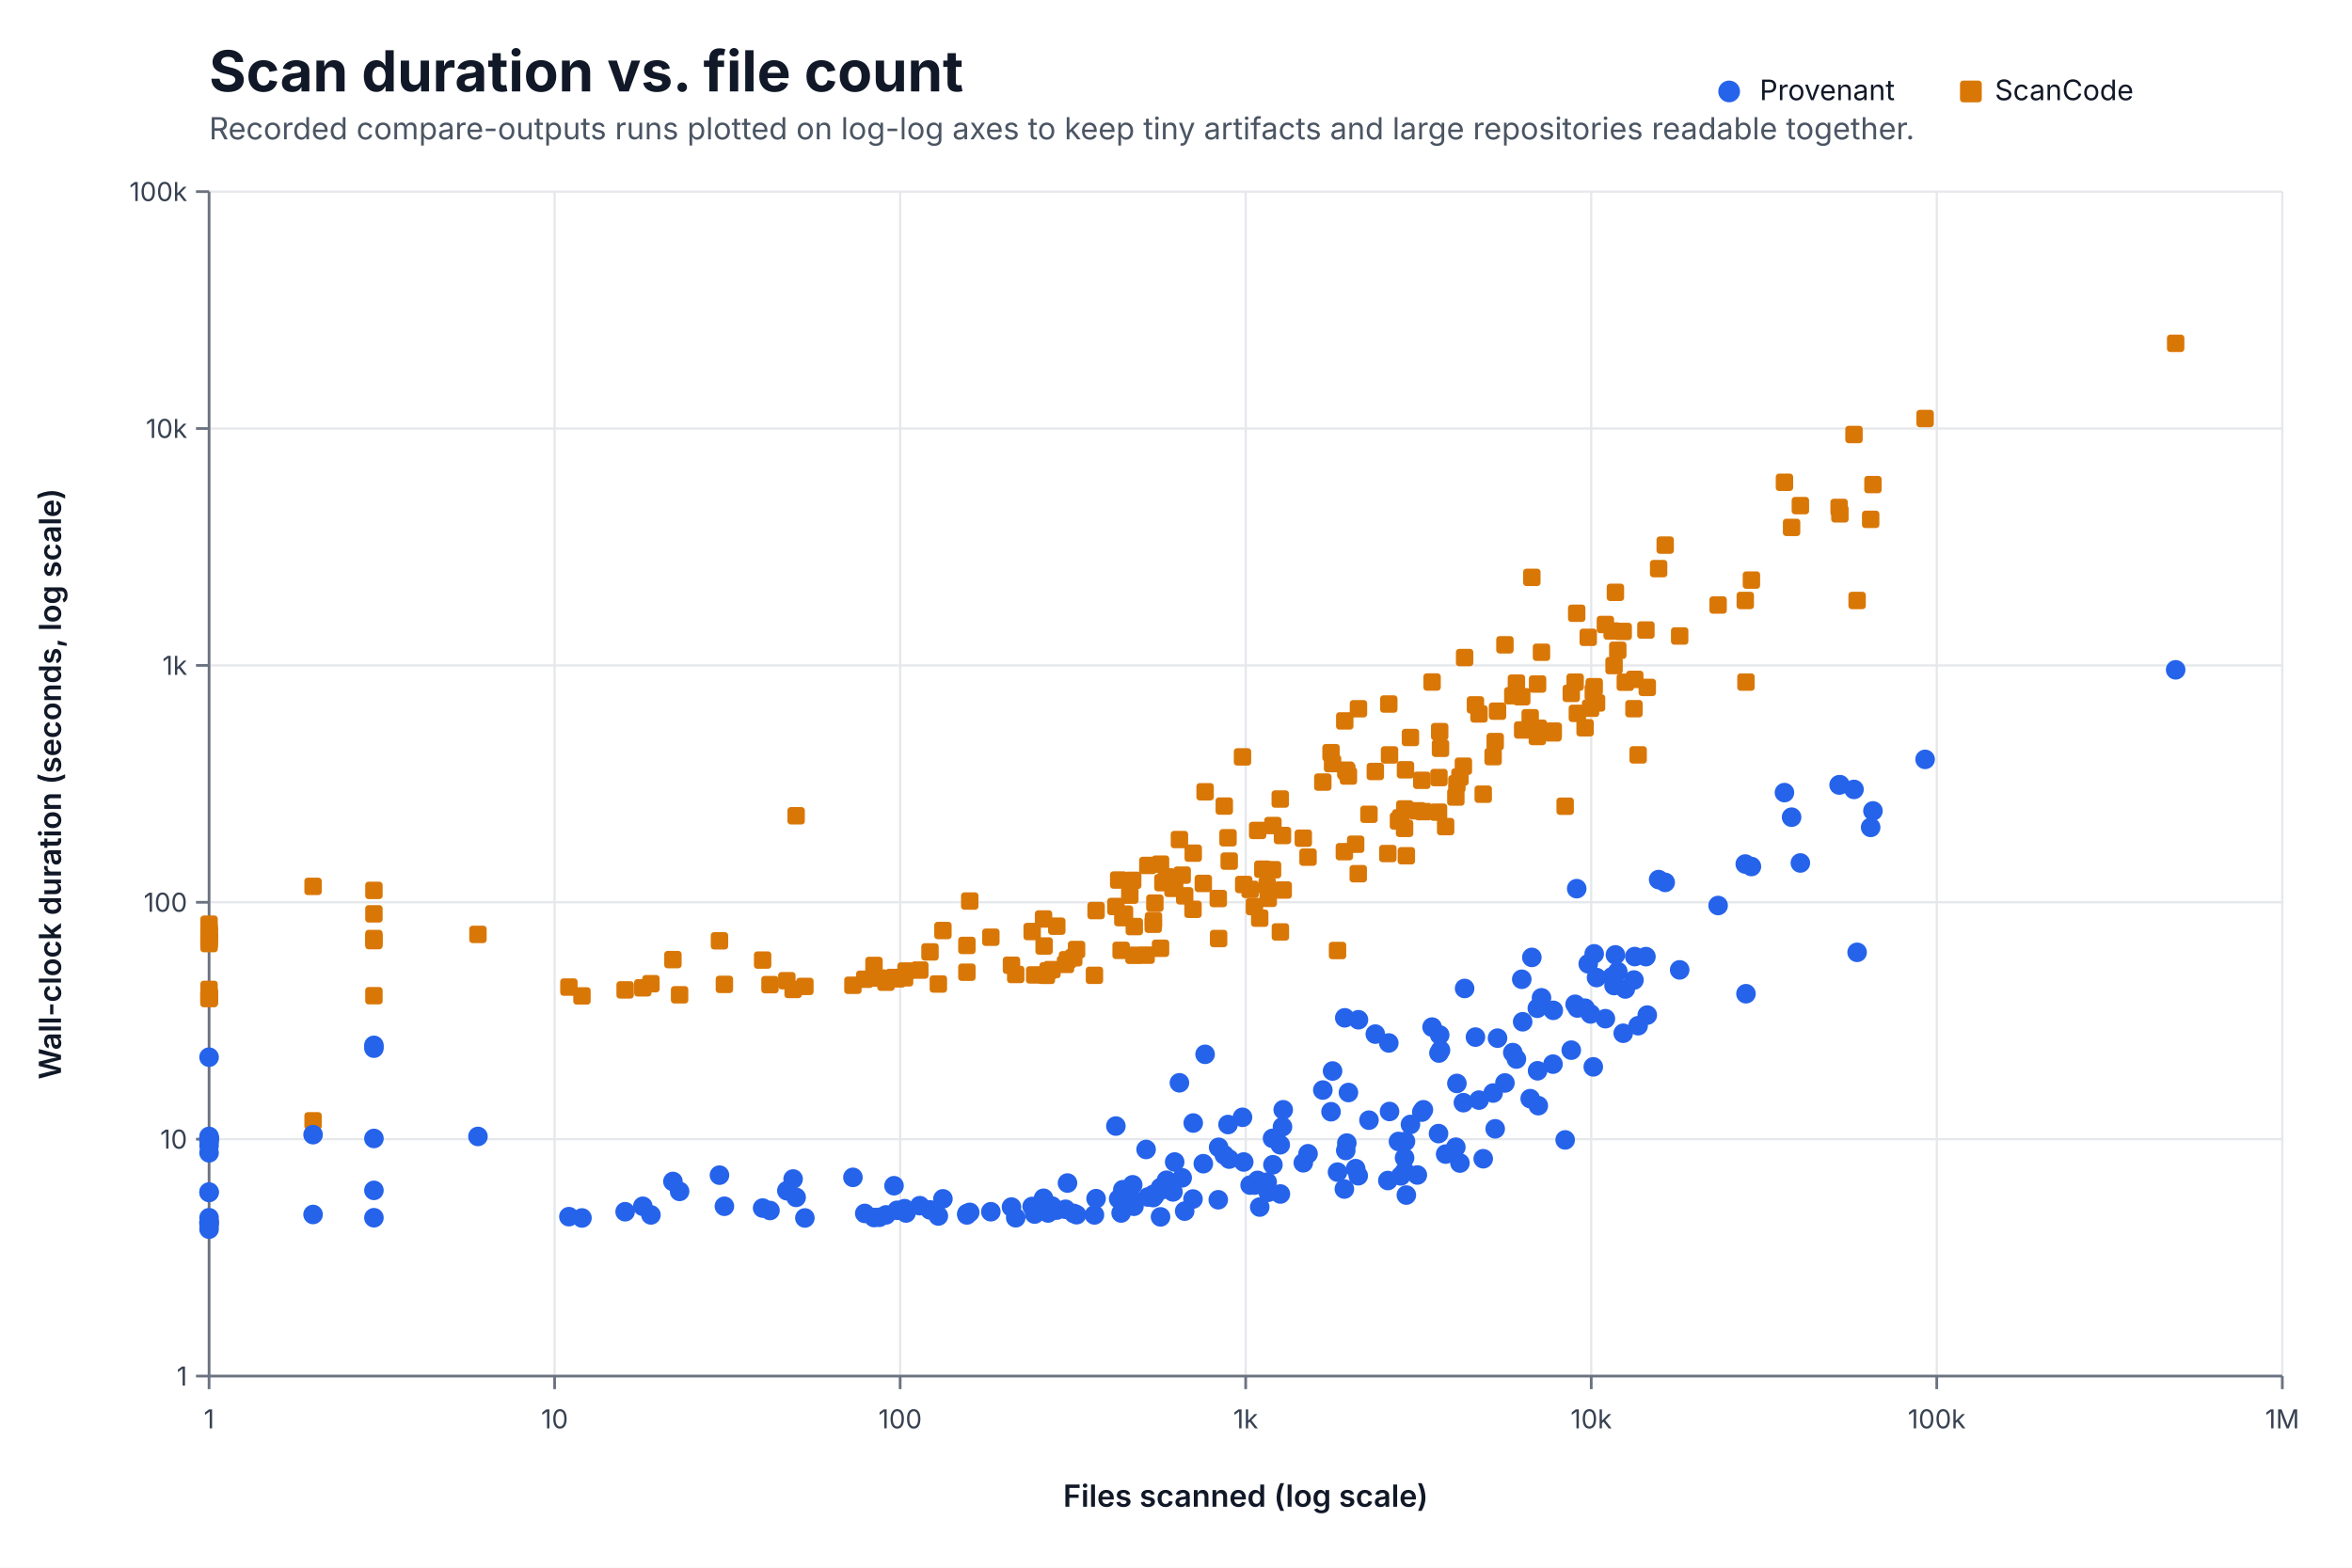
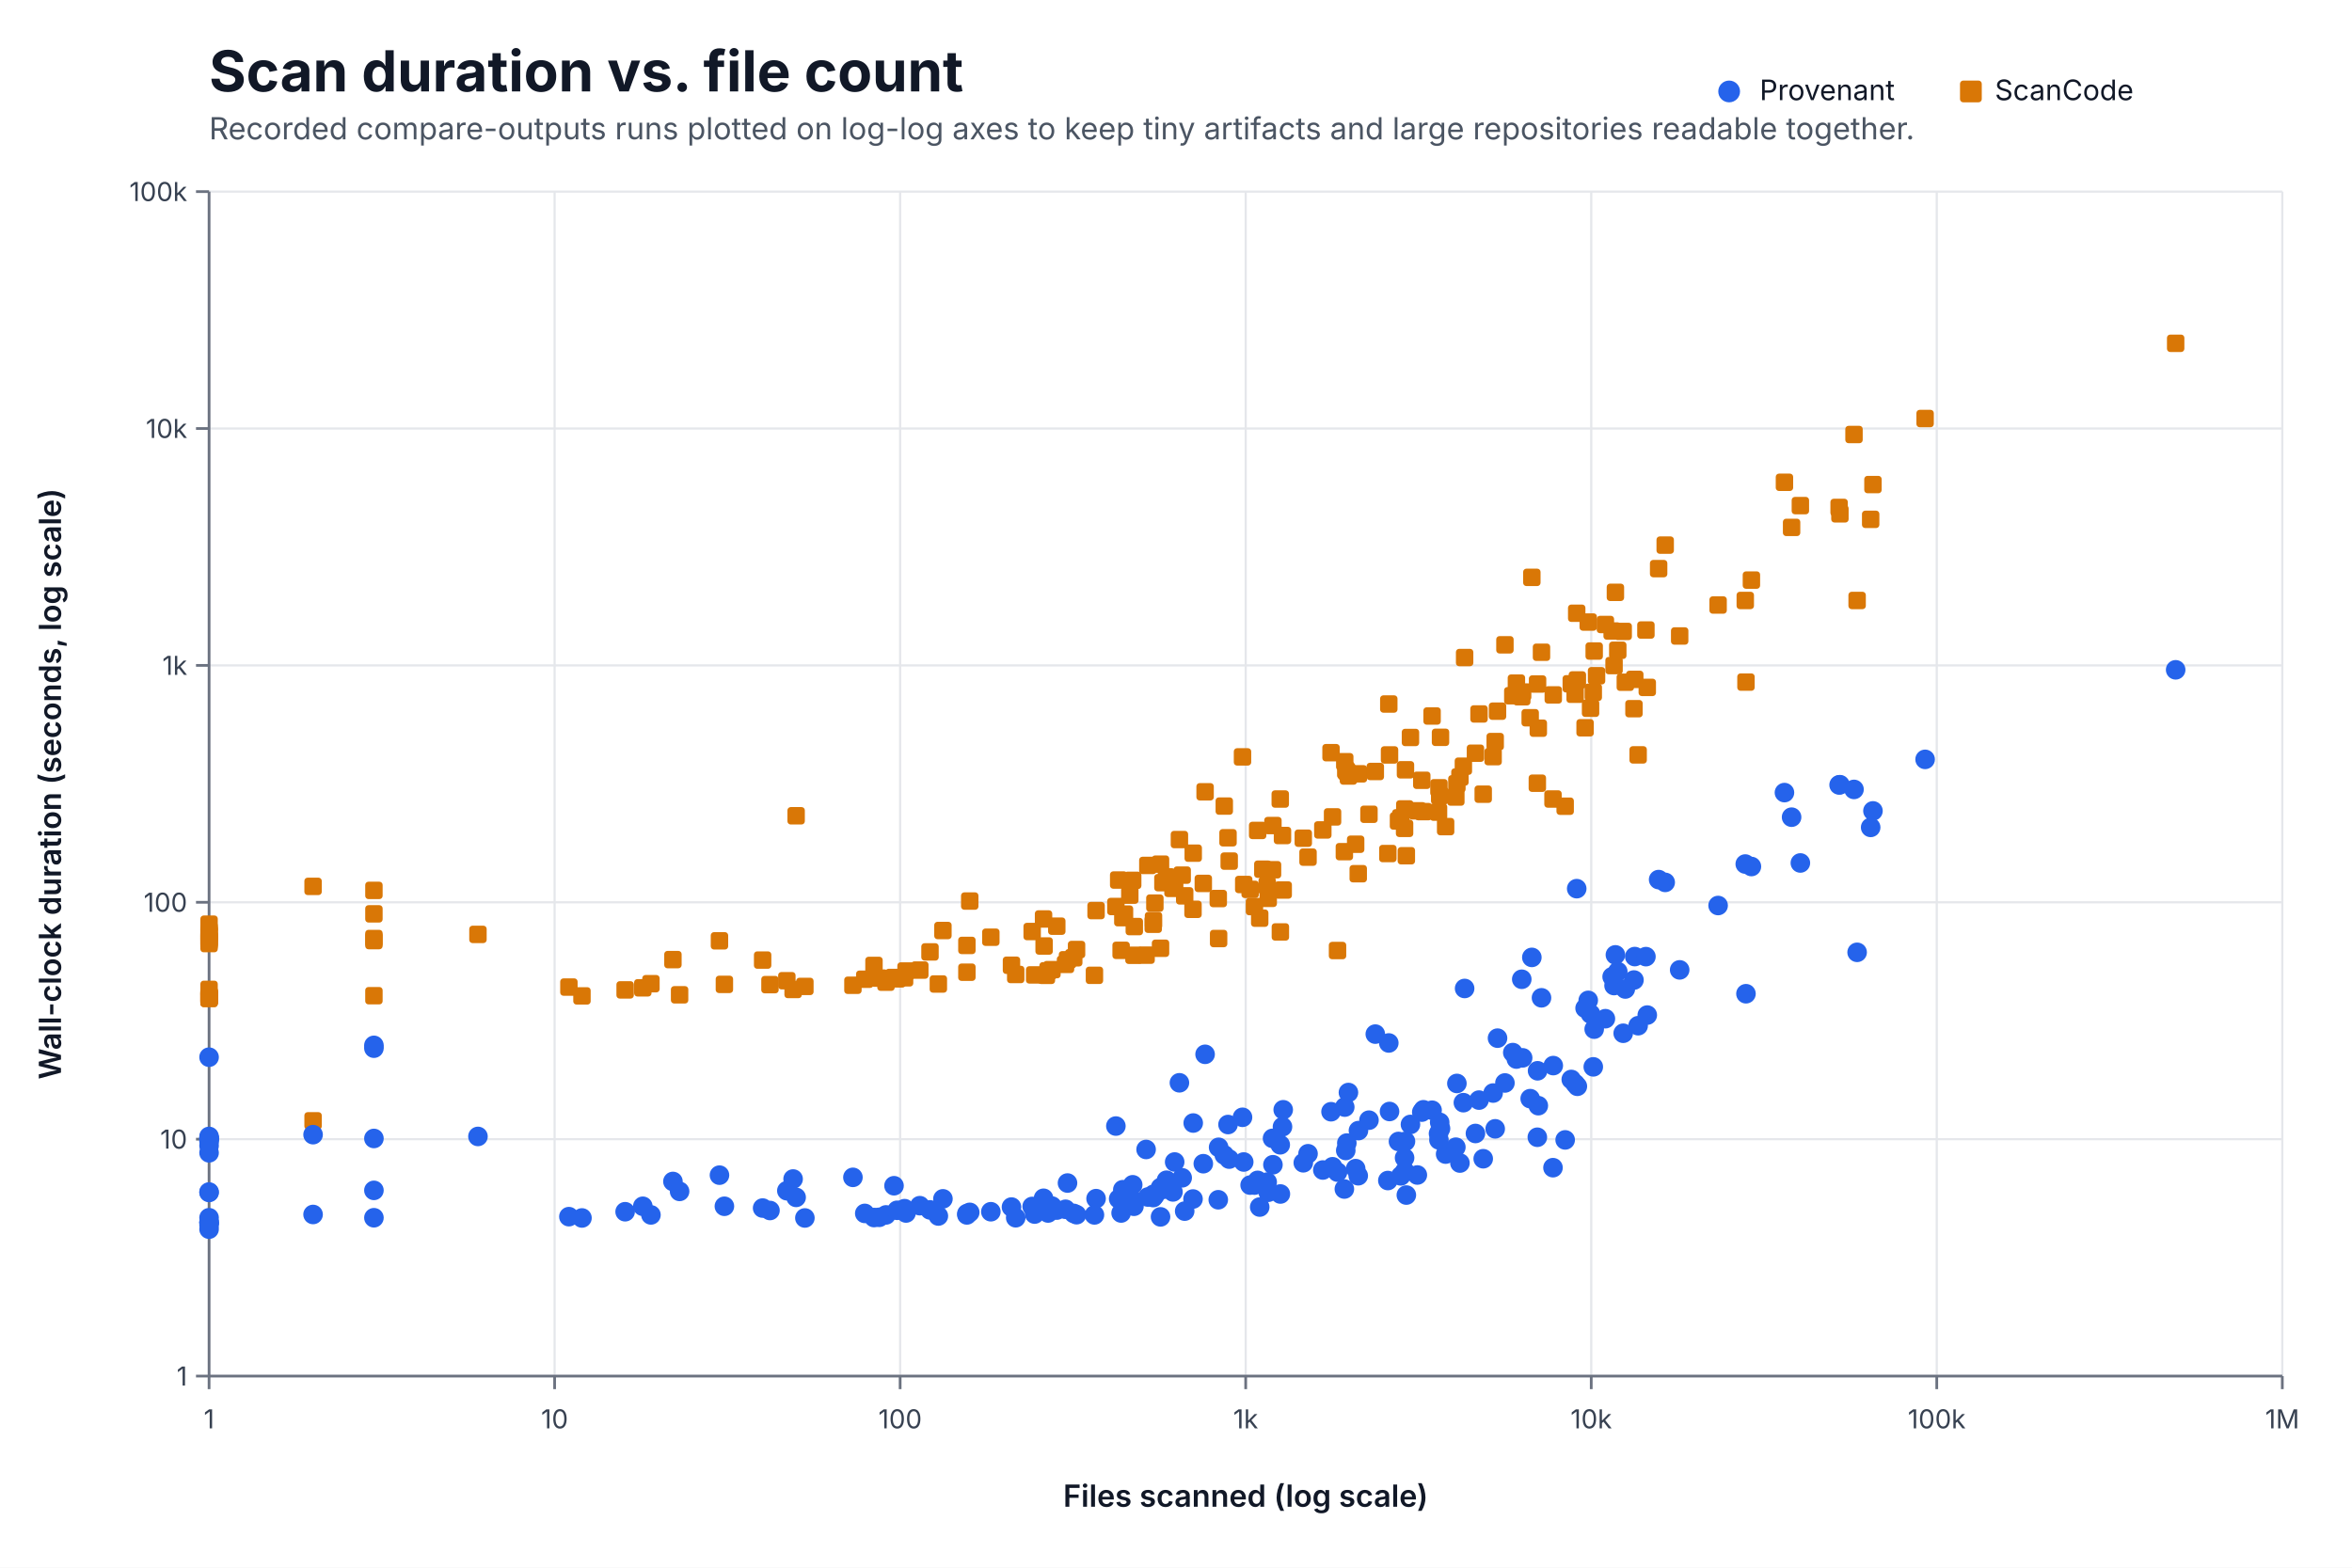
<svg xmlns="http://www.w3.org/2000/svg" width="1080" height="720" viewBox="0 0 1080 720" role="img" aria-labelledby="title desc">
  <style>
    text { font-family: -apple-system, BlinkMacSystemFont, "Segoe UI", sans-serif; fill: #111827; }
    .title { font-size: 26px; font-weight: 700; }
    .subtitle { font-size: 14px; fill: #4b5563; }
    .axis-label { font-size: 14px; font-weight: 600; }
    .tick { font-size: 12px; fill: #374151; }
    .grid { stroke: #e5e7eb; stroke-width: 1; }
    .axis { stroke: #6b7280; stroke-width: 1.25; }
    .legend-label { font-size: 13px; }
  </style>
  <rect x="0" y="0" width="1080" height="720" fill="white" />
  <text class="title" x="96" y="42">Scan duration vs. file count</text>
  <text class="subtitle" x="96" y="64">Recorded compare-outputs runs plotted on log-log axes to keep tiny artifacts and large repositories readable together.</text>
  <line class="grid" x1="96.00" y1="632.00" x2="1048.00" y2="632.00" />
  <line class="grid" x1="96.00" y1="523.20" x2="1048.00" y2="523.20" />
  <line class="grid" x1="96.00" y1="414.40" x2="1048.00" y2="414.40" />
  <line class="grid" x1="96.00" y1="305.60" x2="1048.00" y2="305.60" />
  <line class="grid" x1="96.00" y1="196.80" x2="1048.00" y2="196.80" />
  <line class="grid" x1="96.00" y1="88.00" x2="1048.00" y2="88.00" />
  <line class="grid" x1="96.00" y1="88.00" x2="96.00" y2="632.00" />
  <line class="grid" x1="254.67" y1="88.00" x2="254.67" y2="632.00" />
  <line class="grid" x1="413.33" y1="88.00" x2="413.33" y2="632.00" />
  <line class="grid" x1="572.00" y1="88.00" x2="572.00" y2="632.00" />
  <line class="grid" x1="730.67" y1="88.00" x2="730.67" y2="632.00" />
  <line class="grid" x1="889.33" y1="88.00" x2="889.33" y2="632.00" />
  <line class="grid" x1="1048.00" y1="88.00" x2="1048.00" y2="632.00" />
  <line class="axis" x1="96.00" y1="632.00" x2="1048.00" y2="632.00" />
  <line class="axis" x1="96.00" y1="88.00" x2="96.00" y2="632.00" />
  <line class="axis" x1="96.00" y1="632.00" x2="96.00" y2="638.00" />
  <text class="tick" x="96.00" y="656.00" text-anchor="middle">1</text>
  <line class="axis" x1="254.67" y1="632.00" x2="254.67" y2="638.00" />
  <text class="tick" x="254.67" y="656.00" text-anchor="middle">10</text>
  <line class="axis" x1="413.33" y1="632.00" x2="413.33" y2="638.00" />
  <text class="tick" x="413.33" y="656.00" text-anchor="middle">100</text>
  <line class="axis" x1="572.00" y1="632.00" x2="572.00" y2="638.00" />
  <text class="tick" x="572.00" y="656.00" text-anchor="middle">1k</text>
  <line class="axis" x1="730.67" y1="632.00" x2="730.67" y2="638.00" />
  <text class="tick" x="730.67" y="656.00" text-anchor="middle">10k</text>
  <line class="axis" x1="889.33" y1="632.00" x2="889.33" y2="638.00" />
  <text class="tick" x="889.33" y="656.00" text-anchor="middle">100k</text>
  <line class="axis" x1="1048.00" y1="632.00" x2="1048.00" y2="638.00" />
  <text class="tick" x="1048.00" y="656.00" text-anchor="middle">1M</text>
  <line class="axis" x1="90.00" y1="632.00" x2="96.00" y2="632.00" />
  <text class="tick" x="86.00" y="632.00" text-anchor="end" dominant-baseline="middle">1</text>
  <line class="axis" x1="90.00" y1="523.20" x2="96.00" y2="523.20" />
  <text class="tick" x="86.00" y="523.20" text-anchor="end" dominant-baseline="middle">10</text>
  <line class="axis" x1="90.00" y1="414.40" x2="96.00" y2="414.40" />
  <text class="tick" x="86.00" y="414.40" text-anchor="end" dominant-baseline="middle">100</text>
  <line class="axis" x1="90.00" y1="305.60" x2="96.00" y2="305.60" />
  <text class="tick" x="86.00" y="305.60" text-anchor="end" dominant-baseline="middle">1k</text>
  <line class="axis" x1="90.00" y1="196.80" x2="96.00" y2="196.80" />
  <text class="tick" x="86.00" y="196.80" text-anchor="end" dominant-baseline="middle">10k</text>
  <line class="axis" x1="90.00" y1="88.00" x2="96.00" y2="88.00" />
  <text class="tick" x="86.00" y="88.00" text-anchor="end" dominant-baseline="middle">100k</text>
  <text class="axis-label" x="572.00" y="692.00" text-anchor="middle">Files scanned (log scale)</text>
  <text class="axis-label" x="28" y="360.00" transform="rotate(-90 28 360.00)" text-anchor="middle">Wall-clock duration (seconds, log scale)</text>
  <g aria-label="Legend">
    <circle cx="794" cy="42" r="5" fill="#2563eb" />
    <text class="legend-label" x="808" y="46">Provenant</text>
    <rect x="900" y="37" width="10" height="10" fill="#d97706" rx="1.5" />
    <text class="legend-label" x="916" y="46">ScanCode</text>
  </g>
  <g aria-label="ScanCode points">
    <rect x="92.00" y="420.46" width="8" height="8" fill="#d97706" rx="1.5" />
    <rect x="92.00" y="423.47" width="8" height="8" fill="#d97706" rx="1.5" />
    <rect x="92.00" y="425.26" width="8" height="8" fill="#d97706" rx="1.5" />
    <rect x="92.00" y="424.52" width="8" height="8" fill="#d97706" rx="1.5" />
    <rect x="92.00" y="453.23" width="8" height="8" fill="#d97706" rx="1.5" />
    <rect x="92.00" y="454.13" width="8" height="8" fill="#d97706" rx="1.5" />
    <rect x="92.00" y="450.39" width="8" height="8" fill="#d97706" rx="1.5" />
    <rect x="92.00" y="454.09" width="8" height="8" fill="#d97706" rx="1.5" />
    <rect x="92.00" y="429.37" width="8" height="8" fill="#d97706" rx="1.5" />
    <rect x="92.00" y="428.44" width="8" height="8" fill="#d97706" rx="1.5" />
    <rect x="92.00" y="427.25" width="8" height="8" fill="#d97706" rx="1.5" />
    <rect x="92.00" y="453.66" width="8" height="8" fill="#d97706" rx="1.5" />
    <rect x="92.00" y="454.09" width="8" height="8" fill="#d97706" rx="1.5" />
    <rect x="92.00" y="427.69" width="8" height="8" fill="#d97706" rx="1.5" />
    <rect x="92.00" y="453.46" width="8" height="8" fill="#d97706" rx="1.5" />
    <rect x="92.00" y="454.54" width="8" height="8" fill="#d97706" rx="1.5" />
    <rect x="92.00" y="454.54" width="8" height="8" fill="#d97706" rx="1.5" />
    <rect x="139.76" y="510.78" width="8" height="8" fill="#d97706" rx="1.5" />
    <rect x="139.76" y="403.09" width="8" height="8" fill="#d97706" rx="1.5" />
    <rect x="167.70" y="427.04" width="8" height="8" fill="#d97706" rx="1.5" />
    <rect x="167.70" y="404.94" width="8" height="8" fill="#d97706" rx="1.5" />
    <rect x="167.70" y="427.99" width="8" height="8" fill="#d97706" rx="1.5" />
    <rect x="167.70" y="453.30" width="8" height="8" fill="#d97706" rx="1.5" />
    <rect x="167.70" y="415.71" width="8" height="8" fill="#d97706" rx="1.5" />
    <rect x="215.47" y="425.14" width="8" height="8" fill="#d97706" rx="1.5" />
    <rect x="257.23" y="449.34" width="8" height="8" fill="#d97706" rx="1.5" />
    <rect x="263.23" y="453.39" width="8" height="8" fill="#d97706" rx="1.5" />
    <rect x="283.05" y="450.63" width="8" height="8" fill="#d97706" rx="1.5" />
    <rect x="291.17" y="449.68" width="8" height="8" fill="#d97706" rx="1.5" />
    <rect x="294.90" y="447.79" width="8" height="8" fill="#d97706" rx="1.5" />
    <rect x="305.00" y="436.72" width="8" height="8" fill="#d97706" rx="1.5" />
    <rect x="308.06" y="452.89" width="8" height="8" fill="#d97706" rx="1.5" />
    <rect x="326.37" y="428.10" width="8" height="8" fill="#d97706" rx="1.5" />
    <rect x="328.63" y="448.10" width="8" height="8" fill="#d97706" rx="1.5" />
    <rect x="346.19" y="436.94" width="8" height="8" fill="#d97706" rx="1.5" />
    <rect x="349.56" y="448.21" width="8" height="8" fill="#d97706" rx="1.5" />
    <rect x="357.31" y="446.42" width="8" height="8" fill="#d97706" rx="1.5" />
    <rect x="360.18" y="450.45" width="8" height="8" fill="#d97706" rx="1.5" />
    <rect x="361.57" y="370.67" width="8" height="8" fill="#d97706" rx="1.5" />
    <rect x="365.59" y="449.04" width="8" height="8" fill="#d97706" rx="1.5" />
    <rect x="387.65" y="448.50" width="8" height="8" fill="#d97706" rx="1.5" />
    <rect x="393.09" y="445.73" width="8" height="8" fill="#d97706" rx="1.5" />
    <rect x="397.32" y="439.40" width="8" height="8" fill="#d97706" rx="1.5" />
    <rect x="399.74" y="445.22" width="8" height="8" fill="#d97706" rx="1.5" />
    <rect x="402.83" y="447.10" width="8" height="8" fill="#d97706" rx="1.5" />
    <rect x="406.52" y="444.93" width="8" height="8" fill="#d97706" rx="1.5" />
    <rect x="407.94" y="445.56" width="8" height="8" fill="#d97706" rx="1.5" />
    <rect x="411.37" y="445.09" width="8" height="8" fill="#d97706" rx="1.5" />
    <rect x="412.04" y="441.96" width="8" height="8" fill="#d97706" rx="1.5" />
    <rect x="418.36" y="441.53" width="8" height="8" fill="#d97706" rx="1.5" />
    <rect x="423.04" y="433.19" width="8" height="8" fill="#d97706" rx="1.5" />
    <rect x="426.88" y="447.92" width="8" height="8" fill="#d97706" rx="1.5" />
    <rect x="428.98" y="423.36" width="8" height="8" fill="#d97706" rx="1.5" />
    <rect x="439.98" y="442.51" width="8" height="8" fill="#d97706" rx="1.5" />
    <rect x="439.98" y="430.21" width="8" height="8" fill="#d97706" rx="1.5" />
    <rect x="441.29" y="409.83" width="8" height="8" fill="#d97706" rx="1.5" />
    <rect x="450.98" y="426.44" width="8" height="8" fill="#d97706" rx="1.5" />
    <rect x="460.46" y="439.32" width="8" height="8" fill="#d97706" rx="1.5" />
    <rect x="462.40" y="443.56" width="8" height="8" fill="#d97706" rx="1.5" />
    <rect x="469.95" y="423.83" width="8" height="8" fill="#d97706" rx="1.5" />
    <rect x="471.08" y="443.75" width="8" height="8" fill="#d97706" rx="1.5" />
    <rect x="475.18" y="418.07" width="8" height="8" fill="#d97706" rx="1.5" />
    <rect x="475.44" y="430.47" width="8" height="8" fill="#d97706" rx="1.5" />
    <rect x="476.49" y="443.95" width="8" height="8" fill="#d97706" rx="1.5" />
    <rect x="477.26" y="441.87" width="8" height="8" fill="#d97706" rx="1.5" />
    <rect x="479.04" y="441.32" width="8" height="8" fill="#d97706" rx="1.5" />
    <rect x="481.26" y="421.37" width="8" height="8" fill="#d97706" rx="1.5" />
    <rect x="485.27" y="438.93" width="8" height="8" fill="#d97706" rx="1.5" />
    <rect x="486.18" y="436.80" width="8" height="8" fill="#d97706" rx="1.5" />
    <rect x="489.05" y="435.88" width="8" height="8" fill="#d97706" rx="1.5" />
    <rect x="490.34" y="432.10" width="8" height="8" fill="#d97706" rx="1.5" />
    <rect x="498.55" y="443.94" width="8" height="8" fill="#d97706" rx="1.5" />
    <rect x="499.30" y="414.21" width="8" height="8" fill="#d97706" rx="1.5" />
    <rect x="508.39" y="412.34" width="8" height="8" fill="#d97706" rx="1.5" />
    <rect x="509.68" y="400.18" width="8" height="8" fill="#d97706" rx="1.5" />
    <rect x="510.80" y="432.47" width="8" height="8" fill="#d97706" rx="1.5" />
    <rect x="511.58" y="417.47" width="8" height="8" fill="#d97706" rx="1.5" />
    <rect x="512.36" y="415.82" width="8" height="8" fill="#d97706" rx="1.5" />
    <rect x="514.79" y="407.11" width="8" height="8" fill="#d97706" rx="1.5" />
    <rect x="516.12" y="400.33" width="8" height="8" fill="#d97706" rx="1.5" />
    <rect x="516.70" y="434.73" width="8" height="8" fill="#d97706" rx="1.5" />
    <rect x="516.85" y="421.56" width="8" height="8" fill="#d97706" rx="1.5" />
    <rect x="522.27" y="434.69" width="8" height="8" fill="#d97706" rx="1.5" />
    <rect x="523.07" y="393.48" width="8" height="8" fill="#d97706" rx="1.5" />
    <rect x="525.54" y="420.49" width="8" height="8" fill="#d97706" rx="1.5" />
    <rect x="525.67" y="418.82" width="8" height="8" fill="#d97706" rx="1.5" />
    <rect x="526.30" y="410.78" width="8" height="8" fill="#d97706" rx="1.5" />
    <rect x="528.90" y="392.88" width="8" height="8" fill="#d97706" rx="1.5" />
    <rect x="528.90" y="431.51" width="8" height="8" fill="#d97706" rx="1.5" />
    <rect x="529.99" y="401.38" width="8" height="8" fill="#d97706" rx="1.5" />
    <rect x="531.64" y="398.72" width="8" height="8" fill="#d97706" rx="1.5" />
    <rect x="534.61" y="404.01" width="8" height="8" fill="#d97706" rx="1.5" />
    <rect x="535.39" y="401.24" width="8" height="8" fill="#d97706" rx="1.5" />
    <rect x="537.57" y="381.59" width="8" height="8" fill="#d97706" rx="1.5" />
    <rect x="538.84" y="397.93" width="8" height="8" fill="#d97706" rx="1.5" />
    <rect x="539.99" y="407.44" width="8" height="8" fill="#d97706" rx="1.5" />
    <rect x="543.81" y="413.62" width="8" height="8" fill="#d97706" rx="1.5" />
    <rect x="543.91" y="387.84" width="8" height="8" fill="#d97706" rx="1.5" />
    <rect x="548.54" y="401.74" width="8" height="8" fill="#d97706" rx="1.5" />
    <rect x="549.36" y="359.65" width="8" height="8" fill="#d97706" rx="1.5" />
    <rect x="555.41" y="408.67" width="8" height="8" fill="#d97706" rx="1.5" />
    <rect x="555.57" y="427.04" width="8" height="8" fill="#d97706" rx="1.5" />
    <rect x="558.17" y="366.21" width="8" height="8" fill="#d97706" rx="1.5" />
    <rect x="559.89" y="380.76" width="8" height="8" fill="#d97706" rx="1.5" />
    <rect x="560.43" y="391.49" width="8" height="8" fill="#d97706" rx="1.5" />
    <rect x="566.54" y="343.62" width="8" height="8" fill="#d97706" rx="1.5" />
    <rect x="567.10" y="402.22" width="8" height="8" fill="#d97706" rx="1.5" />
    <rect x="570.04" y="404.47" width="8" height="8" fill="#d97706" rx="1.5" />
    <rect x="572.02" y="412.37" width="8" height="8" fill="#d97706" rx="1.5" />
    <rect x="573.49" y="377.40" width="8" height="8" fill="#d97706" rx="1.5" />
    <rect x="574.44" y="417.69" width="8" height="8" fill="#d97706" rx="1.5" />
    <rect x="575.87" y="395.19" width="8" height="8" fill="#d97706" rx="1.5" />
    <rect x="577.87" y="402.80" width="8" height="8" fill="#d97706" rx="1.5" />
    <rect x="578.35" y="408.58" width="8" height="8" fill="#d97706" rx="1.5" />
    <rect x="580.33" y="395.45" width="8" height="8" fill="#d97706" rx="1.5" />
    <rect x="580.51" y="375.16" width="8" height="8" fill="#d97706" rx="1.5" />
    <rect x="583.87" y="362.98" width="8" height="8" fill="#d97706" rx="1.5" />
    <rect x="583.93" y="424.01" width="8" height="8" fill="#d97706" rx="1.5" />
    <rect x="584.90" y="379.72" width="8" height="8" fill="#d97706" rx="1.5" />
    <rect x="585.23" y="404.76" width="8" height="8" fill="#d97706" rx="1.5" />
    <rect x="594.45" y="380.96" width="8" height="8" fill="#d97706" rx="1.5" />
    <rect x="596.63" y="389.66" width="8" height="8" fill="#d97706" rx="1.5" />
-     <rect x="603.42" y="355.19" width="8" height="8" fill="#d97706" rx="1.5" />
+     <rect x="603.42" y="377.17" width="8" height="8" fill="#d97706" rx="1.5" />
    <rect x="607.19" y="341.69" width="8" height="8" fill="#d97706" rx="1.5" />
-     <rect x="607.89" y="346.71" width="8" height="8" fill="#d97706" rx="1.5" />
+     <rect x="607.89" y="371.18" width="8" height="8" fill="#d97706" rx="1.5" />
    <rect x="610.17" y="432.56" width="8" height="8" fill="#d97706" rx="1.5" />
    <rect x="613.31" y="387.15" width="8" height="8" fill="#d97706" rx="1.5" />
-     <rect x="613.49" y="327.10" width="8" height="8" fill="#d97706" rx="1.5" />
+     <rect x="613.49" y="345.84" width="8" height="8" fill="#d97706" rx="1.5" />
    <rect x="613.95" y="349.71" width="8" height="8" fill="#d97706" rx="1.5" />
    <rect x="614.44" y="350.37" width="8" height="8" fill="#d97706" rx="1.5" />
    <rect x="615.18" y="352.40" width="8" height="8" fill="#d97706" rx="1.5" />
    <rect x="618.50" y="383.74" width="8" height="8" fill="#d97706" rx="1.5" />
    <rect x="619.68" y="397.27" width="8" height="8" fill="#d97706" rx="1.5" />
-     <rect x="619.78" y="321.51" width="8" height="8" fill="#d97706" rx="1.5" />
+     <rect x="619.78" y="351.40" width="8" height="8" fill="#d97706" rx="1.5" />
    <rect x="624.61" y="369.98" width="8" height="8" fill="#d97706" rx="1.5" />
    <rect x="627.52" y="350.33" width="8" height="8" fill="#d97706" rx="1.5" />
    <rect x="633.28" y="388.01" width="8" height="8" fill="#d97706" rx="1.5" />
    <rect x="633.71" y="319.34" width="8" height="8" fill="#d97706" rx="1.5" />
    <rect x="634.05" y="342.72" width="8" height="8" fill="#d97706" rx="1.5" />
    <rect x="638.16" y="373.05" width="8" height="8" fill="#d97706" rx="1.5" />
    <rect x="639.24" y="371.62" width="8" height="8" fill="#d97706" rx="1.5" />
    <rect x="640.96" y="376.44" width="8" height="8" fill="#d97706" rx="1.5" />
    <rect x="641.06" y="367.52" width="8" height="8" fill="#d97706" rx="1.5" />
    <rect x="641.37" y="349.55" width="8" height="8" fill="#d97706" rx="1.5" />
    <rect x="641.77" y="389.02" width="8" height="8" fill="#d97706" rx="1.5" />
    <rect x="643.66" y="334.70" width="8" height="8" fill="#d97706" rx="1.5" />
    <rect x="646.82" y="368.39" width="8" height="8" fill="#d97706" rx="1.5" />
    <rect x="648.86" y="354.37" width="8" height="8" fill="#d97706" rx="1.5" />
    <rect x="649.60" y="368.75" width="8" height="8" fill="#d97706" rx="1.5" />
-     <rect x="653.59" y="309.22" width="8" height="8" fill="#d97706" rx="1.5" />
+     <rect x="653.59" y="324.84" width="8" height="8" fill="#d97706" rx="1.5" />
    <rect x="656.55" y="369.00" width="8" height="8" fill="#d97706" rx="1.5" />
-     <rect x="656.74" y="353.11" width="8" height="8" fill="#d97706" rx="1.5" />
-     <rect x="657.08" y="332.02" width="8" height="8" fill="#d97706" rx="1.5" />
-     <rect x="657.46" y="339.67" width="8" height="8" fill="#d97706" rx="1.5" />
+     <rect x="656.74" y="357.80" width="8" height="8" fill="#d97706" rx="1.5" />
+     <rect x="657.08" y="361.45" width="8" height="8" fill="#d97706" rx="1.5" />
+     <rect x="657.46" y="334.63" width="8" height="8" fill="#d97706" rx="1.5" />
    <rect x="659.81" y="375.65" width="8" height="8" fill="#d97706" rx="1.5" />
    <rect x="664.50" y="362.06" width="8" height="8" fill="#d97706" rx="1.5" />
    <rect x="664.98" y="356.00" width="8" height="8" fill="#d97706" rx="1.5" />
    <rect x="666.38" y="352.86" width="8" height="8" fill="#d97706" rx="1.5" />
    <rect x="667.96" y="347.89" width="8" height="8" fill="#d97706" rx="1.5" />
    <rect x="668.53" y="297.99" width="8" height="8" fill="#d97706" rx="1.5" />
-     <rect x="673.50" y="319.74" width="8" height="8" fill="#d97706" rx="1.5" />
+     <rect x="673.50" y="341.93" width="8" height="8" fill="#d97706" rx="1.5" />
    <rect x="675.14" y="323.90" width="8" height="8" fill="#d97706" rx="1.5" />
    <rect x="677.07" y="360.75" width="8" height="8" fill="#d97706" rx="1.5" />
    <rect x="681.62" y="343.50" width="8" height="8" fill="#d97706" rx="1.5" />
    <rect x="682.57" y="336.59" width="8" height="8" fill="#d97706" rx="1.5" />
    <rect x="683.64" y="322.63" width="8" height="8" fill="#d97706" rx="1.5" />
    <rect x="687.04" y="292.14" width="8" height="8" fill="#d97706" rx="1.5" />
    <rect x="690.65" y="315.53" width="8" height="8" fill="#d97706" rx="1.5" />
    <rect x="692.31" y="309.74" width="8" height="8" fill="#d97706" rx="1.5" />
    <rect x="694.77" y="315.99" width="8" height="8" fill="#d97706" rx="1.5" />
-     <rect x="695.18" y="331.26" width="8" height="8" fill="#d97706" rx="1.5" />
+     <rect x="695.18" y="313.83" width="8" height="8" fill="#d97706" rx="1.5" />
    <rect x="698.64" y="325.64" width="8" height="8" fill="#d97706" rx="1.5" />
    <rect x="699.40" y="261.17" width="8" height="8" fill="#d97706" rx="1.5" />
-     <rect x="701.92" y="334.25" width="8" height="8" fill="#d97706" rx="1.5" />
+     <rect x="701.92" y="355.71" width="8" height="8" fill="#d97706" rx="1.5" />
    <rect x="702.03" y="310.15" width="8" height="8" fill="#d97706" rx="1.5" />
    <rect x="702.37" y="330.44" width="8" height="8" fill="#d97706" rx="1.5" />
    <rect x="703.83" y="295.56" width="8" height="8" fill="#d97706" rx="1.5" />
-     <rect x="709.11" y="332.59" width="8" height="8" fill="#d97706" rx="1.5" />
-     <rect x="709.24" y="331.79" width="8" height="8" fill="#d97706" rx="1.5" />
+     <rect x="709.11" y="362.96" width="8" height="8" fill="#d97706" rx="1.5" />
+     <rect x="709.24" y="315.15" width="8" height="8" fill="#d97706" rx="1.5" />
    <rect x="714.70" y="366.27" width="8" height="8" fill="#d97706" rx="1.5" />
-     <rect x="717.50" y="314.45" width="8" height="8" fill="#d97706" rx="1.5" />
-     <rect x="719.28" y="309.28" width="8" height="8" fill="#d97706" rx="1.5" />
+     <rect x="717.50" y="310.06" width="8" height="8" fill="#d97706" rx="1.5" />
+     <rect x="719.28" y="314.86" width="8" height="8" fill="#d97706" rx="1.5" />
    <rect x="720.00" y="277.65" width="8" height="8" fill="#d97706" rx="1.5" />
-     <rect x="720.30" y="323.62" width="8" height="8" fill="#d97706" rx="1.5" />
+     <rect x="720.30" y="308.28" width="8" height="8" fill="#d97706" rx="1.5" />
    <rect x="723.85" y="330.25" width="8" height="8" fill="#d97706" rx="1.5" />
-     <rect x="725.29" y="288.71" width="8" height="8" fill="#d97706" rx="1.5" />
+     <rect x="725.29" y="281.69" width="8" height="8" fill="#d97706" rx="1.5" />
    <rect x="726.36" y="321.28" width="8" height="8" fill="#d97706" rx="1.5" />
    <rect x="727.61" y="313.95" width="8" height="8" fill="#d97706" rx="1.5" />
-     <rect x="728.03" y="311.39" width="8" height="8" fill="#d97706" rx="1.5" />
-     <rect x="729.11" y="318.85" width="8" height="8" fill="#d97706" rx="1.5" />
+     <rect x="728.03" y="295.01" width="8" height="8" fill="#d97706" rx="1.5" />
+     <rect x="729.11" y="306.35" width="8" height="8" fill="#d97706" rx="1.5" />
    <rect x="733.17" y="282.81" width="8" height="8" fill="#d97706" rx="1.5" />
    <rect x="736.27" y="285.81" width="8" height="8" fill="#d97706" rx="1.5" />
    <rect x="737.15" y="301.70" width="8" height="8" fill="#d97706" rx="1.5" />
    <rect x="737.77" y="268.04" width="8" height="8" fill="#d97706" rx="1.5" />
    <rect x="738.86" y="294.65" width="8" height="8" fill="#d97706" rx="1.5" />
    <rect x="741.35" y="286.00" width="8" height="8" fill="#d97706" rx="1.5" />
    <rect x="742.32" y="309.33" width="8" height="8" fill="#d97706" rx="1.5" />
    <rect x="746.29" y="321.48" width="8" height="8" fill="#d97706" rx="1.5" />
    <rect x="746.66" y="308.03" width="8" height="8" fill="#d97706" rx="1.5" />
    <rect x="748.21" y="342.70" width="8" height="8" fill="#d97706" rx="1.5" />
    <rect x="751.78" y="285.35" width="8" height="8" fill="#d97706" rx="1.5" />
    <rect x="752.40" y="311.70" width="8" height="8" fill="#d97706" rx="1.5" />
    <rect x="757.62" y="257.15" width="8" height="8" fill="#d97706" rx="1.5" />
    <rect x="760.63" y="246.36" width="8" height="8" fill="#d97706" rx="1.5" />
    <rect x="767.28" y="288.09" width="8" height="8" fill="#d97706" rx="1.5" />
    <rect x="784.93" y="273.87" width="8" height="8" fill="#d97706" rx="1.5" />
    <rect x="797.40" y="271.78" width="8" height="8" fill="#d97706" rx="1.5" />
    <rect x="797.72" y="309.27" width="8" height="8" fill="#d97706" rx="1.5" />
    <rect x="800.22" y="262.42" width="8" height="8" fill="#d97706" rx="1.5" />
    <rect x="815.39" y="217.51" width="8" height="8" fill="#d97706" rx="1.5" />
    <rect x="818.67" y="238.22" width="8" height="8" fill="#d97706" rx="1.5" />
    <rect x="822.70" y="228.21" width="8" height="8" fill="#d97706" rx="1.5" />
    <rect x="840.49" y="229.06" width="8" height="8" fill="#d97706" rx="1.5" />
    <rect x="840.86" y="231.99" width="8" height="8" fill="#d97706" rx="1.5" />
    <rect x="847.33" y="195.56" width="8" height="8" fill="#d97706" rx="1.5" />
    <rect x="848.76" y="271.78" width="8" height="8" fill="#d97706" rx="1.5" />
    <rect x="854.98" y="234.53" width="8" height="8" fill="#d97706" rx="1.5" />
    <rect x="856.03" y="218.55" width="8" height="8" fill="#d97706" rx="1.5" />
    <rect x="879.98" y="188.22" width="8" height="8" fill="#d97706" rx="1.5" />
    <rect x="995.03" y="153.67" width="8" height="8" fill="#d97706" rx="1.5" />
  </g>
  <g aria-label="Provenant points">
    <circle cx="96.00" cy="522.92" r="4.5" fill="#2563eb" />
    <circle cx="96.00" cy="522.78" r="4.5" fill="#2563eb" />
    <circle cx="96.00" cy="522.68" r="4.5" fill="#2563eb" />
    <circle cx="96.00" cy="521.94" r="4.5" fill="#2563eb" />
    <circle cx="96.00" cy="561.35" r="4.5" fill="#2563eb" />
    <circle cx="96.00" cy="561.46" r="4.5" fill="#2563eb" />
    <circle cx="96.00" cy="529.46" r="4.5" fill="#2563eb" />
    <circle cx="96.00" cy="547.49" r="4.5" fill="#2563eb" />
    <circle cx="96.00" cy="485.54" r="4.5" fill="#2563eb" />
    <circle cx="96.00" cy="526.17" r="4.5" fill="#2563eb" />
    <circle cx="96.00" cy="524.11" r="4.5" fill="#2563eb" />
    <circle cx="96.00" cy="547.65" r="4.5" fill="#2563eb" />
    <circle cx="96.00" cy="561.56" r="4.5" fill="#2563eb" />
    <circle cx="96.00" cy="523.72" r="4.5" fill="#2563eb" />
    <circle cx="96.00" cy="559.28" r="4.5" fill="#2563eb" />
    <circle cx="96.00" cy="564.53" r="4.5" fill="#2563eb" />
    <circle cx="96.00" cy="562.64" r="4.5" fill="#2563eb" />
    <circle cx="143.76" cy="521.12" r="4.5" fill="#2563eb" />
    <circle cx="143.76" cy="557.78" r="4.5" fill="#2563eb" />
    <circle cx="171.70" cy="522.87" r="4.5" fill="#2563eb" />
    <circle cx="171.70" cy="559.28" r="4.5" fill="#2563eb" />
    <circle cx="171.70" cy="480.11" r="4.5" fill="#2563eb" />
    <circle cx="171.70" cy="546.71" r="4.5" fill="#2563eb" />
    <circle cx="171.70" cy="481.40" r="4.5" fill="#2563eb" />
    <circle cx="219.47" cy="521.94" r="4.5" fill="#2563eb" />
    <circle cx="261.23" cy="558.78" r="4.5" fill="#2563eb" />
    <circle cx="267.23" cy="559.38" r="4.5" fill="#2563eb" />
    <circle cx="287.05" cy="556.52" r="4.5" fill="#2563eb" />
    <circle cx="295.17" cy="554.01" r="4.5" fill="#2563eb" />
    <circle cx="298.90" cy="557.98" r="4.5" fill="#2563eb" />
    <circle cx="309.00" cy="542.62" r="4.5" fill="#2563eb" />
    <circle cx="312.06" cy="547.18" r="4.5" fill="#2563eb" />
    <circle cx="330.37" cy="539.72" r="4.5" fill="#2563eb" />
    <circle cx="332.63" cy="554.01" r="4.5" fill="#2563eb" />
    <circle cx="350.19" cy="554.83" r="4.5" fill="#2563eb" />
    <circle cx="353.56" cy="555.95" r="4.5" fill="#2563eb" />
    <circle cx="361.31" cy="546.87" r="4.5" fill="#2563eb" />
    <circle cx="364.18" cy="541.49" r="4.5" fill="#2563eb" />
    <circle cx="365.57" cy="549.93" r="4.5" fill="#2563eb" />
    <circle cx="369.59" cy="559.38" r="4.5" fill="#2563eb" />
    <circle cx="391.65" cy="540.73" r="4.5" fill="#2563eb" />
    <circle cx="397.09" cy="557.29" r="4.5" fill="#2563eb" />
    <circle cx="401.32" cy="559.18" r="4.5" fill="#2563eb" />
    <circle cx="403.74" cy="559.08" r="4.5" fill="#2563eb" />
    <circle cx="406.83" cy="557.98" r="4.5" fill="#2563eb" />
    <circle cx="410.52" cy="544.58" r="4.5" fill="#2563eb" />
    <circle cx="411.94" cy="555.86" r="4.5" fill="#2563eb" />
    <circle cx="415.37" cy="555.11" r="4.5" fill="#2563eb" />
    <circle cx="416.04" cy="557.10" r="4.5" fill="#2563eb" />
    <circle cx="422.36" cy="553.74" r="4.5" fill="#2563eb" />
    <circle cx="427.04" cy="555.67" r="4.5" fill="#2563eb" />
    <circle cx="430.88" cy="558.48" r="4.5" fill="#2563eb" />
    <circle cx="432.98" cy="550.60" r="4.5" fill="#2563eb" />
    <circle cx="443.98" cy="557.98" r="4.5" fill="#2563eb" />
    <circle cx="443.98" cy="557.39" r="4.5" fill="#2563eb" />
    <circle cx="445.29" cy="556.81" r="4.5" fill="#2563eb" />
    <circle cx="454.98" cy="556.52" r="4.5" fill="#2563eb" />
    <circle cx="464.46" cy="554.37" r="4.5" fill="#2563eb" />
    <circle cx="466.40" cy="559.28" r="4.5" fill="#2563eb" />
    <circle cx="473.95" cy="554.10" r="4.5" fill="#2563eb" />
    <circle cx="475.08" cy="557.59" r="4.5" fill="#2563eb" />
    <circle cx="479.18" cy="550.34" r="4.5" fill="#2563eb" />
    <circle cx="479.44" cy="553.74" r="4.5" fill="#2563eb" />
    <circle cx="480.49" cy="556.24" r="4.5" fill="#2563eb" />
    <circle cx="481.26" cy="557.10" r="4.5" fill="#2563eb" />
    <circle cx="483.04" cy="553.92" r="4.5" fill="#2563eb" />
    <circle cx="485.26" cy="555.76" r="4.5" fill="#2563eb" />
    <circle cx="489.27" cy="555.39" r="4.5" fill="#2563eb" />
    <circle cx="490.18" cy="543.34" r="4.5" fill="#2563eb" />
    <circle cx="493.05" cy="557.29" r="4.5" fill="#2563eb" />
    <circle cx="494.34" cy="557.88" r="4.5" fill="#2563eb" />
    <circle cx="502.55" cy="557.98" r="4.5" fill="#2563eb" />
    <circle cx="503.30" cy="550.51" r="4.5" fill="#2563eb" />
    <circle cx="512.39" cy="517.17" r="4.5" fill="#2563eb" />
    <circle cx="513.68" cy="550.60" r="4.5" fill="#2563eb" />
    <circle cx="514.80" cy="557.10" r="4.5" fill="#2563eb" />
    <circle cx="515.58" cy="546.40" r="4.5" fill="#2563eb" />
    <circle cx="516.36" cy="553.92" r="4.5" fill="#2563eb" />
    <circle cx="518.79" cy="551.28" r="4.5" fill="#2563eb" />
    <circle cx="520.12" cy="544.14" r="4.5" fill="#2563eb" />
    <circle cx="520.70" cy="554.01" r="4.5" fill="#2563eb" />
    <circle cx="520.85" cy="551.53" r="4.5" fill="#2563eb" />
    <circle cx="526.27" cy="527.92" r="4.5" fill="#2563eb" />
    <circle cx="527.07" cy="549.76" r="4.5" fill="#2563eb" />
    <circle cx="529.54" cy="550.01" r="4.5" fill="#2563eb" />
    <circle cx="529.67" cy="548.53" r="4.5" fill="#2563eb" />
    <circle cx="530.30" cy="549.02" r="4.5" fill="#2563eb" />
    <circle cx="532.90" cy="545.41" r="4.5" fill="#2563eb" />
    <circle cx="532.90" cy="558.88" r="4.5" fill="#2563eb" />
    <circle cx="533.99" cy="546.25" r="4.5" fill="#2563eb" />
    <circle cx="535.64" cy="542.05" r="4.5" fill="#2563eb" />
    <circle cx="538.61" cy="547.42" r="4.5" fill="#2563eb" />
    <circle cx="539.39" cy="533.68" r="4.5" fill="#2563eb" />
    <circle cx="541.57" cy="497.30" r="4.5" fill="#2563eb" />
    <circle cx="542.84" cy="540.94" r="4.5" fill="#2563eb" />
    <circle cx="543.99" cy="556.24" r="4.5" fill="#2563eb" />
    <circle cx="547.81" cy="550.68" r="4.5" fill="#2563eb" />
    <circle cx="547.91" cy="515.78" r="4.5" fill="#2563eb" />
    <circle cx="552.54" cy="534.46" r="4.5" fill="#2563eb" />
    <circle cx="553.36" cy="484.22" r="4.5" fill="#2563eb" />
    <circle cx="559.41" cy="551.02" r="4.5" fill="#2563eb" />
    <circle cx="559.57" cy="526.93" r="4.5" fill="#2563eb" />
    <circle cx="562.17" cy="530.44" r="4.5" fill="#2563eb" />
    <circle cx="563.89" cy="516.47" r="4.5" fill="#2563eb" />
    <circle cx="564.43" cy="532.35" r="4.5" fill="#2563eb" />
    <circle cx="570.54" cy="513.15" r="4.5" fill="#2563eb" />
    <circle cx="571.10" cy="533.68" r="4.5" fill="#2563eb" />
    <circle cx="574.04" cy="544.29" r="4.5" fill="#2563eb" />
    <circle cx="576.02" cy="544.29" r="4.5" fill="#2563eb" />
    <circle cx="577.49" cy="542.12" r="4.5" fill="#2563eb" />
    <circle cx="578.44" cy="554.37" r="4.5" fill="#2563eb" />
    <circle cx="579.87" cy="543.92" r="4.5" fill="#2563eb" />
    <circle cx="581.87" cy="542.91" r="4.5" fill="#2563eb" />
    <circle cx="582.35" cy="547.57" r="4.5" fill="#2563eb" />
    <circle cx="584.33" cy="522.82" r="4.5" fill="#2563eb" />
    <circle cx="584.51" cy="534.94" r="4.5" fill="#2563eb" />
    <circle cx="587.87" cy="525.77" r="4.5" fill="#2563eb" />
    <circle cx="587.93" cy="548.37" r="4.5" fill="#2563eb" />
    <circle cx="588.90" cy="517.51" r="4.5" fill="#2563eb" />
    <circle cx="589.23" cy="509.69" r="4.5" fill="#2563eb" />
    <circle cx="598.45" cy="534.04" r="4.5" fill="#2563eb" />
    <circle cx="600.63" cy="529.89" r="4.5" fill="#2563eb" />
-     <circle cx="607.42" cy="500.64" r="4.5" fill="#2563eb" />
+     <circle cx="607.42" cy="537.36" r="4.5" fill="#2563eb" />
    <circle cx="611.19" cy="510.59" r="4.5" fill="#2563eb" />
-     <circle cx="611.89" cy="491.89" r="4.5" fill="#2563eb" />
+     <circle cx="611.89" cy="535.86" r="4.5" fill="#2563eb" />
    <circle cx="614.17" cy="538.33" r="4.5" fill="#2563eb" />
    <circle cx="617.31" cy="546.09" r="4.5" fill="#2563eb" />
-     <circle cx="617.49" cy="467.46" r="4.5" fill="#2563eb" />
+     <circle cx="617.49" cy="508.46" r="4.5" fill="#2563eb" />
    <circle cx="617.95" cy="528.39" r="4.5" fill="#2563eb" />
    <circle cx="618.44" cy="524.98" r="4.5" fill="#2563eb" />
    <circle cx="619.18" cy="501.77" r="4.5" fill="#2563eb" />
    <circle cx="622.50" cy="536.73" r="4.5" fill="#2563eb" />
    <circle cx="623.68" cy="539.99" r="4.5" fill="#2563eb" />
-     <circle cx="623.78" cy="468.34" r="4.5" fill="#2563eb" />
+     <circle cx="623.78" cy="519.26" r="4.5" fill="#2563eb" />
    <circle cx="628.61" cy="514.47" r="4.5" fill="#2563eb" />
    <circle cx="631.52" cy="474.94" r="4.5" fill="#2563eb" />
    <circle cx="637.28" cy="542.19" r="4.5" fill="#2563eb" />
    <circle cx="637.71" cy="479.01" r="4.5" fill="#2563eb" />
    <circle cx="638.05" cy="510.48" r="4.5" fill="#2563eb" />
    <circle cx="642.16" cy="524.25" r="4.5" fill="#2563eb" />
    <circle cx="643.24" cy="540.05" r="4.5" fill="#2563eb" />
    <circle cx="644.96" cy="531.78" r="4.5" fill="#2563eb" />
    <circle cx="645.06" cy="537.94" r="4.5" fill="#2563eb" />
    <circle cx="645.37" cy="524.20" r="4.5" fill="#2563eb" />
    <circle cx="645.77" cy="548.86" r="4.5" fill="#2563eb" />
    <circle cx="647.66" cy="516.43" r="4.5" fill="#2563eb" />
    <circle cx="650.82" cy="539.65" r="4.5" fill="#2563eb" />
    <circle cx="652.86" cy="510.77" r="4.5" fill="#2563eb" />
    <circle cx="653.60" cy="509.69" r="4.5" fill="#2563eb" />
-     <circle cx="657.59" cy="471.72" r="4.5" fill="#2563eb" />
+     <circle cx="657.59" cy="509.90" r="4.5" fill="#2563eb" />
    <circle cx="660.55" cy="520.63" r="4.5" fill="#2563eb" />
-     <circle cx="660.74" cy="483.64" r="4.5" fill="#2563eb" />
-     <circle cx="661.08" cy="475.33" r="4.5" fill="#2563eb" />
-     <circle cx="661.46" cy="482.35" r="4.5" fill="#2563eb" />
+     <circle cx="660.74" cy="523.53" r="4.5" fill="#2563eb" />
+     <circle cx="661.08" cy="515.46" r="4.5" fill="#2563eb" />
+     <circle cx="661.46" cy="518.31" r="4.5" fill="#2563eb" />
    <circle cx="663.81" cy="530.05" r="4.5" fill="#2563eb" />
    <circle cx="668.50" cy="526.88" r="4.5" fill="#2563eb" />
    <circle cx="668.98" cy="497.60" r="4.5" fill="#2563eb" />
    <circle cx="670.38" cy="534.16" r="4.5" fill="#2563eb" />
    <circle cx="671.96" cy="506.43" r="4.5" fill="#2563eb" />
    <circle cx="672.53" cy="453.98" r="4.5" fill="#2563eb" />
-     <circle cx="677.50" cy="476.32" r="4.5" fill="#2563eb" />
+     <circle cx="677.50" cy="520.58" r="4.5" fill="#2563eb" />
    <circle cx="679.14" cy="505.25" r="4.5" fill="#2563eb" />
    <circle cx="681.07" cy="532.18" r="4.5" fill="#2563eb" />
    <circle cx="685.62" cy="502.01" r="4.5" fill="#2563eb" />
    <circle cx="686.57" cy="518.44" r="4.5" fill="#2563eb" />
    <circle cx="687.64" cy="476.80" r="4.5" fill="#2563eb" />
    <circle cx="691.04" cy="497.38" r="4.5" fill="#2563eb" />
    <circle cx="694.65" cy="483.43" r="4.5" fill="#2563eb" />
    <circle cx="696.31" cy="486.40" r="4.5" fill="#2563eb" />
    <circle cx="698.77" cy="449.75" r="4.5" fill="#2563eb" />
-     <circle cx="699.18" cy="469.27" r="4.5" fill="#2563eb" />
+     <circle cx="699.18" cy="485.84" r="4.5" fill="#2563eb" />
    <circle cx="702.64" cy="504.58" r="4.5" fill="#2563eb" />
    <circle cx="703.40" cy="439.71" r="4.5" fill="#2563eb" />
-     <circle cx="705.92" cy="463.08" r="4.5" fill="#2563eb" />
+     <circle cx="705.92" cy="522.31" r="4.5" fill="#2563eb" />
    <circle cx="706.03" cy="491.79" r="4.5" fill="#2563eb" />
    <circle cx="706.37" cy="507.81" r="4.5" fill="#2563eb" />
    <circle cx="707.83" cy="458.27" r="4.5" fill="#2563eb" />
-     <circle cx="713.11" cy="488.73" r="4.5" fill="#2563eb" />
-     <circle cx="713.24" cy="464.02" r="4.5" fill="#2563eb" />
+     <circle cx="713.11" cy="536.29" r="4.5" fill="#2563eb" />
+     <circle cx="713.24" cy="489.40" r="4.5" fill="#2563eb" />
    <circle cx="718.70" cy="523.53" r="4.5" fill="#2563eb" />
-     <circle cx="721.50" cy="482.31" r="4.5" fill="#2563eb" />
-     <circle cx="723.28" cy="461.24" r="4.5" fill="#2563eb" />
+     <circle cx="721.50" cy="495.77" r="4.5" fill="#2563eb" />
+     <circle cx="723.28" cy="497.71" r="4.5" fill="#2563eb" />
    <circle cx="724.00" cy="408.14" r="4.5" fill="#2563eb" />
-     <circle cx="724.30" cy="462.95" r="4.5" fill="#2563eb" />
+     <circle cx="724.30" cy="498.91" r="4.5" fill="#2563eb" />
    <circle cx="727.85" cy="463.04" r="4.5" fill="#2563eb" />
-     <circle cx="729.29" cy="442.66" r="4.5" fill="#2563eb" />
+     <circle cx="729.29" cy="459.45" r="4.5" fill="#2563eb" />
    <circle cx="730.36" cy="465.68" r="4.5" fill="#2563eb" />
    <circle cx="731.61" cy="489.98" r="4.5" fill="#2563eb" />
-     <circle cx="732.03" cy="438.07" r="4.5" fill="#2563eb" />
-     <circle cx="733.11" cy="448.97" r="4.5" fill="#2563eb" />
+     <circle cx="732.03" cy="472.66" r="4.5" fill="#2563eb" />
+     <circle cx="733.11" cy="469.28" r="4.5" fill="#2563eb" />
    <circle cx="737.17" cy="467.86" r="4.5" fill="#2563eb" />
    <circle cx="740.27" cy="448.60" r="4.5" fill="#2563eb" />
    <circle cx="741.15" cy="452.64" r="4.5" fill="#2563eb" />
    <circle cx="741.77" cy="438.55" r="4.5" fill="#2563eb" />
    <circle cx="742.86" cy="446.23" r="4.5" fill="#2563eb" />
    <circle cx="745.35" cy="474.55" r="4.5" fill="#2563eb" />
    <circle cx="746.32" cy="454.22" r="4.5" fill="#2563eb" />
    <circle cx="750.29" cy="450.10" r="4.5" fill="#2563eb" />
    <circle cx="750.66" cy="439.33" r="4.5" fill="#2563eb" />
    <circle cx="752.21" cy="471.08" r="4.5" fill="#2563eb" />
    <circle cx="755.78" cy="439.36" r="4.5" fill="#2563eb" />
    <circle cx="756.40" cy="466.20" r="4.5" fill="#2563eb" />
    <circle cx="761.62" cy="403.97" r="4.5" fill="#2563eb" />
    <circle cx="764.63" cy="405.26" r="4.5" fill="#2563eb" />
    <circle cx="771.28" cy="445.44" r="4.5" fill="#2563eb" />
    <circle cx="788.93" cy="415.88" r="4.5" fill="#2563eb" />
    <circle cx="801.40" cy="396.83" r="4.5" fill="#2563eb" />
    <circle cx="801.72" cy="456.40" r="4.5" fill="#2563eb" />
    <circle cx="804.22" cy="397.97" r="4.5" fill="#2563eb" />
    <circle cx="819.39" cy="364.02" r="4.5" fill="#2563eb" />
    <circle cx="822.67" cy="375.31" r="4.5" fill="#2563eb" />
    <circle cx="826.70" cy="396.34" r="4.5" fill="#2563eb" />
    <circle cx="844.49" cy="360.50" r="4.5" fill="#2563eb" />
    <circle cx="844.86" cy="360.39" r="4.5" fill="#2563eb" />
    <circle cx="851.33" cy="362.56" r="4.5" fill="#2563eb" />
    <circle cx="852.76" cy="437.38" r="4.5" fill="#2563eb" />
    <circle cx="858.98" cy="380.00" r="4.5" fill="#2563eb" />
    <circle cx="860.03" cy="372.43" r="4.5" fill="#2563eb" />
    <circle cx="883.98" cy="348.76" r="4.5" fill="#2563eb" />
    <circle cx="999.03" cy="307.63" r="4.5" fill="#2563eb" />
  </g>
</svg>
